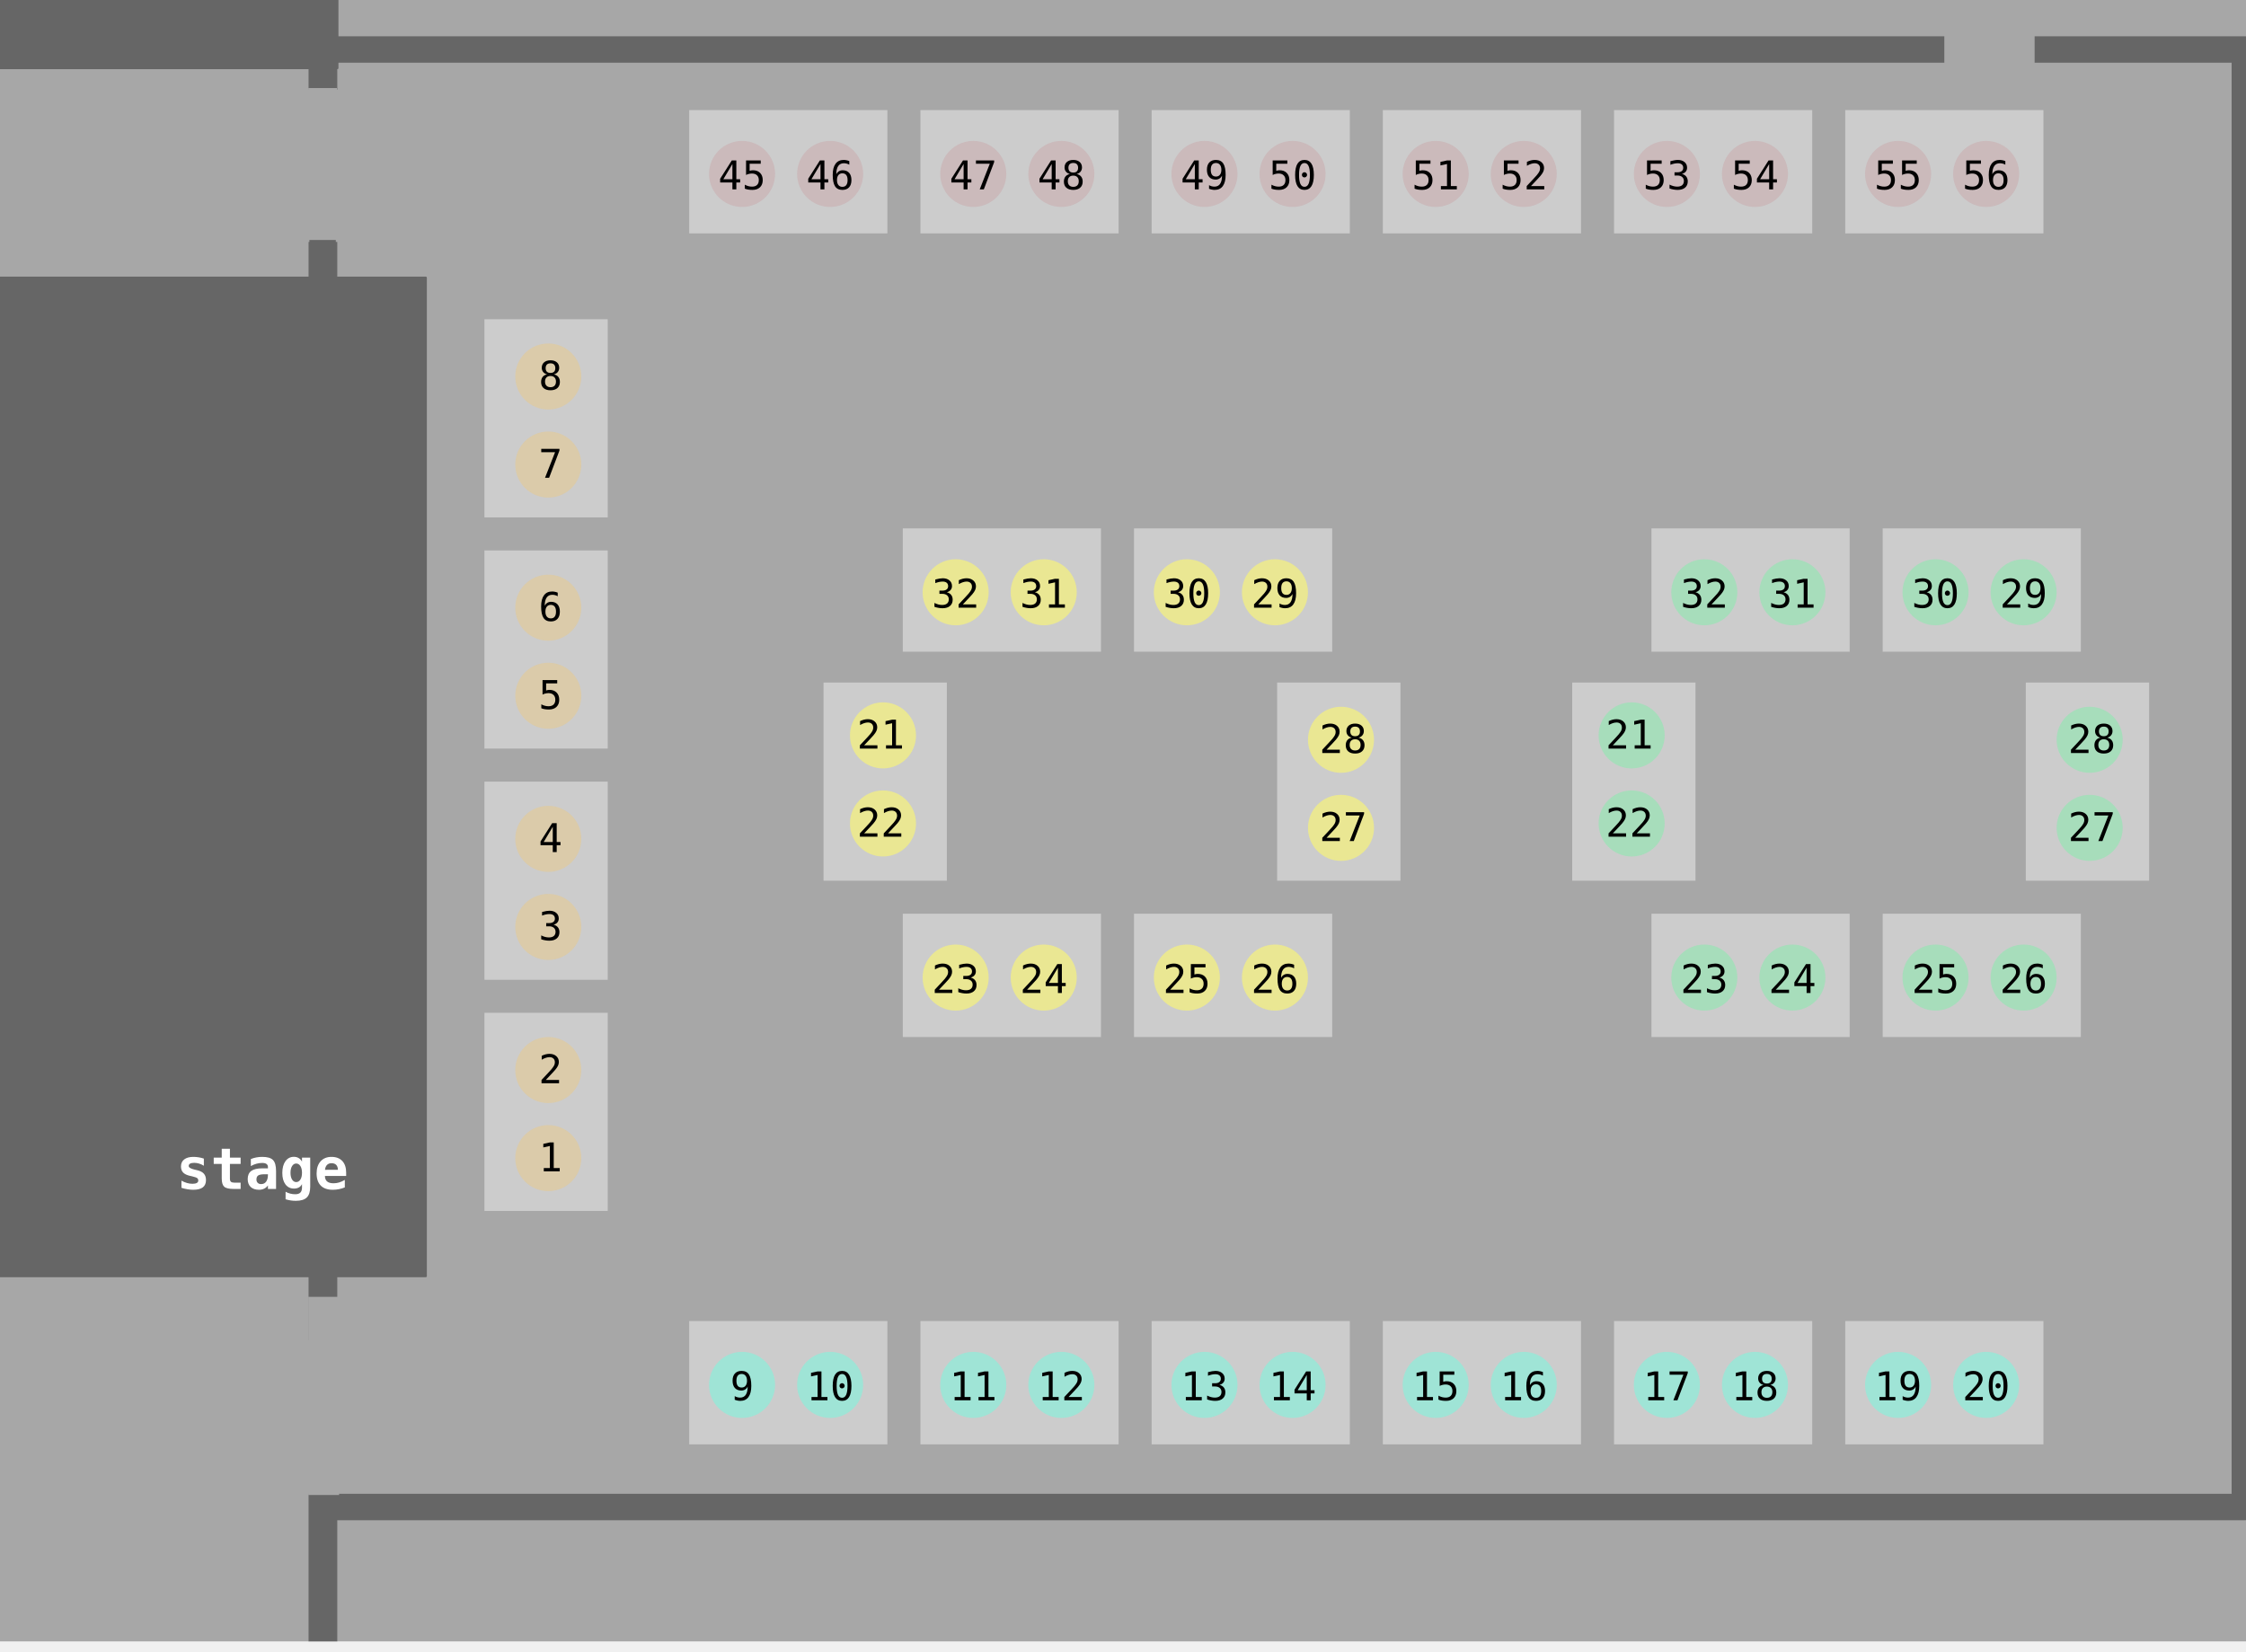
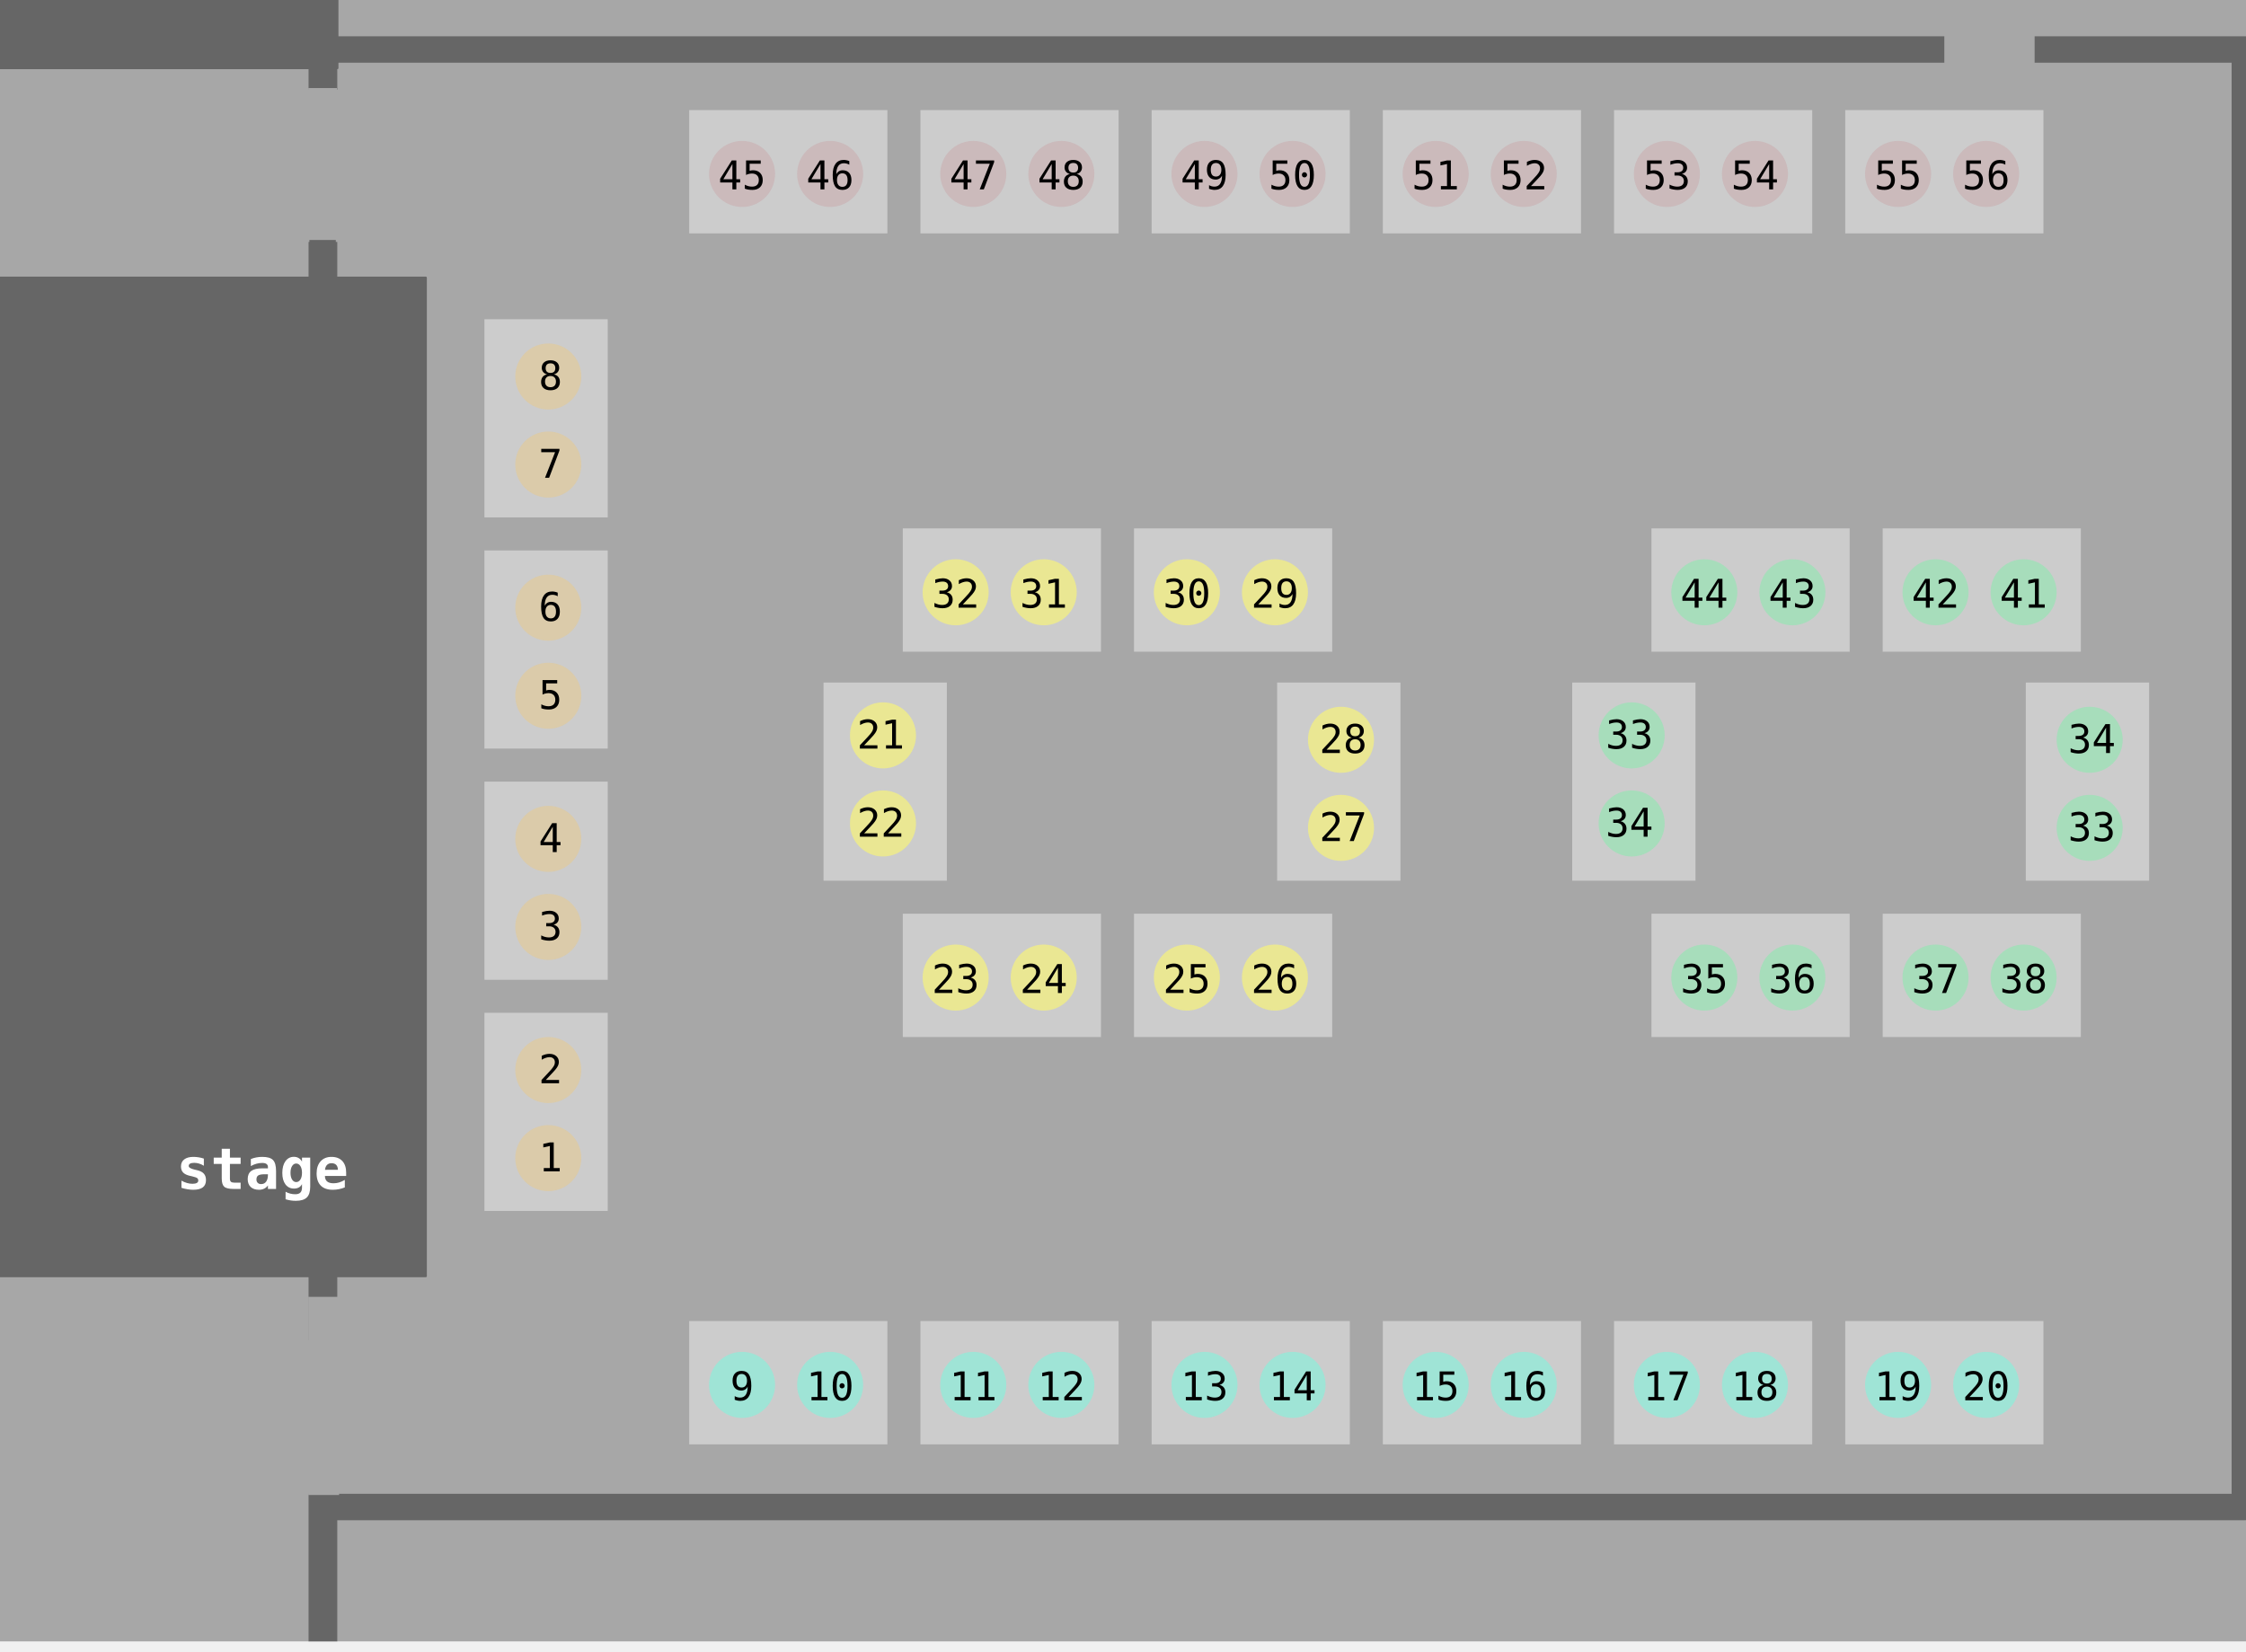
<svg xmlns="http://www.w3.org/2000/svg" version="1.1" viewBox="0.0 0.0 1020 750" fill="none" stroke="none" stroke-linecap="square" stroke-miterlimit="10">
  <style>
	text.desk:not(.selected) {
		font-weight: 500;
	}
	text.desk.selected {
		font-size: 36px;
	}
	circle.desk:not(.selected) {
		opacity: 80%;
	}
	circle.desk.selected {
		r: 30px;
	}
	rect.desk:not(.selected) {
	}
	rect.desk.selected {
		stroke-width: 20px;
		fill: #eee;
	}
	.larger.desk:not(.selected) {
		visibility: hidden;
	}
	 
	.floor {
		fill: #a7a7a7;
	}
</style>
  <clipPath id="p.0">
    <path d="m0 0l1051.722 0l0 745.488l-1051.722 0l0 -745.488z" clip-rule="nonzero" />
  </clipPath>
  <g clip-path="url(#p.0)">
    <path class="floor" fill="#f3f3f3" d="m0 0l1051.722 0l0 745.488l-1051.722 0z" fill-rule="evenodd" />
    <g id="struct">
      <path class="floor" stroke="#666666" stroke-width="12.0" stroke-linejoin="round" stroke-linecap="butt" d="m146.501 22.475l872.976 0l0 661.984l-872.976 0z" fill-rule="evenodd" />
      <path fill="#666666" d="m0 126.142l193.354 0l0 453.449l-193.354 0z" fill-rule="evenodd" />
      <path stroke="#666666" stroke-width="1.0" stroke-linejoin="round" stroke-linecap="butt" d="m0 126.142l193.354 0l0 453.449l-193.354 0z" fill-rule="evenodd" />
      <path fill="#666666" d="m0 -0.953l153.197 0l0 31.874l-153.197 0z" fill-rule="evenodd" />
      <path stroke="#666666" stroke-width="1.0" stroke-linejoin="round" stroke-linecap="butt" d="m0 -0.953l153.197 0l0 31.874l-153.197 0z" fill-rule="evenodd" />
      <path fill="#666666" d="m153.168 678.43l0 67.969l-13.039 0l0 -67.969z" fill-rule="evenodd" />
      <path fill="#666666" d="m153.167 407.202l0 201.512l-13.039 0l0 -201.512z" fill-rule="evenodd" />
      <path fill="#666666" d="m153.167 109.887l0 201.512l-13.039 0l0 -201.512z" fill-rule="evenodd" />
      <path fill="#666666" d="m153.168 -0.953l0 41.669l-13.039 0l0 -41.669z" fill-rule="evenodd" />
      <path class="floor" fill="#efefef" d="m140 589 l0 90 l14 0 l0 -90z" />
      <path class="floor" fill="#efefef" d="m883 30 l41 0 l0 -20 l-41 0z" />
      <path class="floor" fill="#efefef" d="m140 40 l0 69 l13 0 l0 -69z" />
    </g>
    <text fill="#fff" font-family="monospace" font-size="26" font-weight="600" x="80" y="540">stage</text>
    <g id="group-A" class="group">
      <g id="desk-A-1-2" transform="translate(220, 550) rotate(-90)">
        <rect class="desk desk-A-1 desk-A-2" fill="#ccc" x="0" y="0" width="90" height="56" />
        <rect class="desk larger desk-A-1 desk-A-2" fill="#ccc" x="-45" y="-28" width="180" height="112" />
        <circle class="desk desk-A-1" fill="#decaa1" cx="24" cy="29" r="15" />
        <circle class="desk desk-A-2" fill="#decaa1" cx="64" cy="29" r="15" />
        <text class="desk desk-A-1" fill="#000" text-anchor="middle" font-family="monospace" font-size="18" font-weight="400" x="30" y="-18" transform="rotate(90)">1</text>
        <text class="desk desk-A-2" fill="#000" text-anchor="middle" font-family="monospace" font-size="18" font-weight="400" x="30" y="-58" transform="rotate(90)">2</text>
      </g>
      <g id="desk-A-3-4" transform="translate(220, 445) rotate(-90)">
        <rect class="desk desk-A-3 desk-A-4" fill="#ccc" x="0" y="0" width="90" height="56" />
        <rect class="desk larger desk-A-3 desk-A-4" fill="#ccc" x="-45" y="-28" width="180" height="112" />
        <circle class="desk desk-A-3" fill="#decaa1" cx="24" cy="29" r="15" />
        <circle class="desk desk-A-4" fill="#decaa1" cx="64" cy="29" r="15" />
        <text class="desk desk-A-3" fill="#000" text-anchor="middle" font-family="monospace" font-size="18" font-weight="400" x="30" y="-18" transform="rotate(90)">3</text>
        <text class="desk desk-A-4" fill="#000" text-anchor="middle" font-family="monospace" font-size="18" font-weight="400" x="30" y="-58" transform="rotate(90)">4</text>
      </g>
      <g id="desk-A-5-6" transform="translate(220, 340) rotate(-90)">
        <rect class="desk desk-A-5 desk-A-6" fill="#ccc" x="0" y="0" width="90" height="56" />
        <rect class="desk larger desk-A-5 desk-A-6" fill="#ccc" x="-45" y="-28" width="180" height="112" />
        <circle class="desk desk-A-5" fill="#decaa1" cx="24" cy="29" r="15" />
        <circle class="desk desk-A-6" fill="#decaa1" cx="64" cy="29" r="15" />
        <text class="desk desk-A-5" fill="#000" text-anchor="middle" font-family="monospace" font-size="18" font-weight="400" x="30" y="-18" transform="rotate(90)">5</text>
        <text class="desk desk-A-6" fill="#000" text-anchor="middle" font-family="monospace" font-size="18" font-weight="400" x="30" y="-58" transform="rotate(90)">6</text>
      </g>
      <g id="desk-A-7-8" transform="translate(220, 235) rotate(-90)">
        <rect class="desk desk-A-7 desk-A-8" fill="#ccc" x="0" y="0" width="90" height="56" />
        <rect class="desk larger desk-A-7 desk-A-8" fill="#ccc" x="-45" y="-28" width="180" height="112" />
        <circle class="desk desk-A-7" fill="#decaa1" cx="24" cy="29" r="15" />
        <circle class="desk desk-A-8" fill="#decaa1" cx="64" cy="29" r="15" />
        <text class="desk desk-A-7" fill="#000" text-anchor="middle" font-family="monospace" font-size="18" font-weight="400" x="30" y="-18" transform="rotate(90)">7</text>
        <text class="desk desk-A-8" fill="#000" text-anchor="middle" font-family="monospace" font-size="18" font-weight="400" x="30" y="-58" transform="rotate(90)">8</text>
      </g>
    </g>
    <g id="group-B" class="group">
      <g id="desk-B-9-10" transform="translate(313, 600) rotate(0)">
        <rect class="desk desk-B-9 desk-B-10" fill="#ccc" x="0" y="0" width="90" height="56" />
        <rect class="desk larger desk-B-9 desk-B-10" fill="#ccc" x="-45" y="-28" width="180" height="112" />
        <circle class="desk desk-B-9" fill="#93ead8" cx="24" cy="29" r="15" />
        <circle class="desk desk-B-10" fill="#93ead8" cx="64" cy="29" r="15" />
        <text class="desk desk-B-9" fill="#000" text-anchor="middle" font-family="monospace" font-size="18" font-weight="400" x="24" y="36">9</text>
        <text class="desk desk-B-10" fill="#000" text-anchor="middle" font-family="monospace" font-size="18" font-weight="400" x="64" y="36">10</text>
      </g>
      <g id="desk-B-11-12" transform="translate(418, 600) rotate(0)">
        <rect class="desk desk-B-11 desk-B-12" fill="#ccc" x="0" y="0" width="90" height="56" />
        <rect class="desk larger desk-B-11 desk-B-12" fill="#ccc" x="-45" y="-28" width="180" height="112" />
        <circle class="desk desk-B-11" fill="#93ead8" cx="24" cy="29" r="15" />
        <circle class="desk desk-B-12" fill="#93ead8" cx="64" cy="29" r="15" />
        <text class="desk desk-B-11" fill="#000" text-anchor="middle" font-family="monospace" font-size="18" font-weight="400" x="24" y="36">11</text>
        <text class="desk desk-B-12" fill="#000" text-anchor="middle" font-family="monospace" font-size="18" font-weight="400" x="64" y="36">12</text>
      </g>
      <g id="desk-B-13-14" transform="translate(523, 600) rotate(0)">
        <rect class="desk desk-B-13 desk-B-14" fill="#ccc" x="0" y="0" width="90" height="56" />
        <rect class="desk larger desk-B-13 desk-B-14" fill="#ccc" x="-45" y="-28" width="180" height="112" />
        <circle class="desk desk-B-13" fill="#93ead8" cx="24" cy="29" r="15" />
        <circle class="desk desk-B-14" fill="#93ead8" cx="64" cy="29" r="15" />
        <text class="desk desk-B-13" fill="#000" text-anchor="middle" font-family="monospace" font-size="18" font-weight="400" x="24" y="36">13</text>
        <text class="desk desk-B-14" fill="#000" text-anchor="middle" font-family="monospace" font-size="18" font-weight="400" x="64" y="36">14</text>
      </g>
      <g id="desk-B-15-16" transform="translate(628, 600) rotate(0)">
        <rect class="desk desk-B-15 desk-B-16" fill="#ccc" x="0" y="0" width="90" height="56" />
        <rect class="desk larger desk-B-15 desk-B-16" fill="#ccc" x="-45" y="-28" width="180" height="112" />
        <circle class="desk desk-B-15" fill="#93ead8" cx="24" cy="29" r="15" />
        <circle class="desk desk-B-16" fill="#93ead8" cx="64" cy="29" r="15" />
        <text class="desk desk-B-15" fill="#000" text-anchor="middle" font-family="monospace" font-size="18" font-weight="400" x="24" y="36">15</text>
        <text class="desk desk-B-16" fill="#000" text-anchor="middle" font-family="monospace" font-size="18" font-weight="400" x="64" y="36">16</text>
      </g>
      <g id="desk-B-17-18" transform="translate(733, 600) rotate(0)">
        <rect class="desk desk-B-17 desk-B-18" fill="#ccc" x="0" y="0" width="90" height="56" />
        <rect class="desk larger desk-B-17 desk-B-18" fill="#ccc" x="-45" y="-28" width="180" height="112" />
        <circle class="desk desk-B-17" fill="#93ead8" cx="24" cy="29" r="15" />
        <circle class="desk desk-B-18" fill="#93ead8" cx="64" cy="29" r="15" />
        <text class="desk desk-B-17" fill="#000" text-anchor="middle" font-family="monospace" font-size="18" font-weight="400" x="24" y="36">17</text>
        <text class="desk desk-B-18" fill="#000" text-anchor="middle" font-family="monospace" font-size="18" font-weight="400" x="64" y="36">18</text>
      </g>
      <g id="desk-B-19-20" transform="translate(838, 600) rotate(0)">
        <rect class="desk desk-B-19 desk-B-20" fill="#ccc" x="0" y="0" width="90" height="56" />
        <rect class="desk larger desk-B-19 desk-B-20" fill="#ccc" x="-45" y="-28" width="180" height="112" />
        <circle class="desk desk-B-19" fill="#93ead8" cx="24" cy="29" r="15" />
        <circle class="desk desk-B-20" fill="#93ead8" cx="64" cy="29" r="15" />
        <text class="desk desk-B-19" fill="#000" text-anchor="middle" font-family="monospace" font-size="18" font-weight="400" x="24" y="36">19</text>
        <text class="desk desk-B-20" fill="#000" text-anchor="middle" font-family="monospace" font-size="18" font-weight="400" x="64" y="36">20</text>
      </g>
    </g>
    <g id="group-C" class="group">
      <g id="desk-C-21-22" transform="translate(430, 310) rotate(90)">
        <rect class="desk desk-C-21 desk-C-22" fill="#ccc" x="0" y="0" width="90" height="56" />
        <rect class="desk larger desk-C-21 desk-C-22" fill="#ccc" x="-45" y="-28" width="180" height="112" />
        <circle class="desk desk-C-21" fill="#f1ee84" cx="24" cy="29" r="15" />
        <circle class="desk desk-C-22" fill="#f1ee84" cx="64" cy="29" r="15" />
        <text class="desk desk-C-21" fill="#000" text-anchor="middle" font-family="monospace" font-size="18" font-weight="400" x="-30" y="30" transform="rotate(-90)">21</text>
        <text class="desk desk-C-22" fill="#000" text-anchor="middle" font-family="monospace" font-size="18" font-weight="400" x="-30" y="70" transform="rotate(-90)">22</text>
      </g>
      <g id="desk-C-23-24" transform="translate(410, 415) rotate(0)">
        <rect class="desk desk-C-23 desk-C-24" fill="#ccc" x="0" y="0" width="90" height="56" />
        <rect class="desk larger desk-C-23 desk-C-24" fill="#ccc" x="-45" y="-28" width="180" height="112" />
        <circle class="desk desk-C-23" fill="#f1ee84" cx="24" cy="29" r="15" />
        <circle class="desk desk-C-24" fill="#f1ee84" cx="64" cy="29" r="15" />
        <text class="desk desk-C-23" fill="#000" text-anchor="middle" font-family="monospace" font-size="18" font-weight="400" x="24" y="36">23</text>
        <text class="desk desk-C-24" fill="#000" text-anchor="middle" font-family="monospace" font-size="18" font-weight="400" x="64" y="36">24</text>
      </g>
      <g id="desk-C-25-26" transform="translate(515, 415) rotate(0)">
        <rect class="desk desk-C-25 desk-C-26" fill="#ccc" x="0" y="0" width="90" height="56" />
        <rect class="desk larger desk-C-25 desk-C-26" fill="#ccc" x="-45" y="-28" width="180" height="112" />
        <circle class="desk desk-C-25" fill="#f1ee84" cx="24" cy="29" r="15" />
        <circle class="desk desk-C-26" fill="#f1ee84" cx="64" cy="29" r="15" />
        <text class="desk desk-C-25" fill="#000" text-anchor="middle" font-family="monospace" font-size="18" font-weight="400" x="24" y="36">25</text>
        <text class="desk desk-C-26" fill="#000" text-anchor="middle" font-family="monospace" font-size="18" font-weight="400" x="64" y="36">26</text>
      </g>
      <g id="desk-C-27-28" transform="translate(580, 400) rotate(-90)">
        <rect class="desk desk-C-27 desk-C-28" fill="#ccc" x="0" y="0" width="90" height="56" />
        <rect class="desk larger desk-C-27 desk-C-28" fill="#ccc" x="-45" y="-28" width="180" height="112" />
        <circle class="desk desk-C-27" fill="#f1ee84" cx="24" cy="29" r="15" />
        <circle class="desk desk-C-28" fill="#f1ee84" cx="64" cy="29" r="15" />
        <text class="desk desk-C-27" fill="#000" text-anchor="middle" font-family="monospace" font-size="18" font-weight="400" x="30" y="-18" transform="rotate(90)">27</text>
        <text class="desk desk-C-28" fill="#000" text-anchor="middle" font-family="monospace" font-size="18" font-weight="400" x="30" y="-58" transform="rotate(90)">28</text>
      </g>
      <g id="desk-C-30-29" transform="translate(515, 240) rotate(0)">
        <rect class="desk desk-C-30 desk-C-29" fill="#ccc" x="0" y="0" width="90" height="56" />
        <rect class="desk larger desk-C-30 desk-C-29" fill="#ccc" x="-45" y="-28" width="180" height="112" />
        <circle class="desk desk-C-30" fill="#f1ee84" cx="24" cy="29" r="15" />
        <circle class="desk desk-C-29" fill="#f1ee84" cx="64" cy="29" r="15" />
        <text class="desk desk-C-30" fill="#000" text-anchor="middle" font-family="monospace" font-size="18" font-weight="400" x="24" y="36">30</text>
        <text class="desk desk-C-29" fill="#000" text-anchor="middle" font-family="monospace" font-size="18" font-weight="400" x="64" y="36">29</text>
      </g>
      <g id="desk-C-32-31" transform="translate(410, 240) rotate(0)">
        <rect class="desk desk-C-32 desk-C-31" fill="#ccc" x="0" y="0" width="90" height="56" />
        <rect class="desk larger desk-C-32 desk-C-31" fill="#ccc" x="-45" y="-28" width="180" height="112" />
        <circle class="desk desk-C-32" fill="#f1ee84" cx="24" cy="29" r="15" />
        <circle class="desk desk-C-31" fill="#f1ee84" cx="64" cy="29" r="15" />
        <text class="desk desk-C-32" fill="#000" text-anchor="middle" font-family="monospace" font-size="18" font-weight="400" x="24" y="36">32</text>
        <text class="desk desk-C-31" fill="#000" text-anchor="middle" font-family="monospace" font-size="18" font-weight="400" x="64" y="36">31</text>
      </g>
    </g>
    <g id="group-D" class="group">
-       <g id="desk-D-21-22" transform="translate(770, 310) rotate(90)">
-         <rect class="desk desk-D-21 desk-D-22" fill="#ccc" x="0" y="0" width="90" height="56" />
-         <rect class="desk larger desk-D-21 desk-D-22" fill="#ccc" x="-45" y="-28" width="180" height="112" />
-         <circle class="desk desk-D-21" fill="#9de1b7" cx="24" cy="29" r="15" />
-         <circle class="desk desk-D-22" fill="#9de1b7" cx="64" cy="29" r="15" />
-         <text class="desk desk-D-21" fill="#000" text-anchor="middle" font-family="monospace" font-size="18" font-weight="400" x="-30" y="30" transform="rotate(-90)">21</text>
-         <text class="desk desk-D-22" fill="#000" text-anchor="middle" font-family="monospace" font-size="18" font-weight="400" x="-30" y="70" transform="rotate(-90)">22</text>
-       </g>
-       <g id="desk-D-23-24" transform="translate(750, 415) rotate(0)">
-         <rect class="desk desk-D-23 desk-D-24" fill="#ccc" x="0" y="0" width="90" height="56" />
-         <rect class="desk larger desk-D-23 desk-D-24" fill="#ccc" x="-45" y="-28" width="180" height="112" />
-         <circle class="desk desk-D-23" fill="#9de1b7" cx="24" cy="29" r="15" />
-         <circle class="desk desk-D-24" fill="#9de1b7" cx="64" cy="29" r="15" />
-         <text class="desk desk-D-23" fill="#000" text-anchor="middle" font-family="monospace" font-size="18" font-weight="400" x="24" y="36">23</text>
-         <text class="desk desk-D-24" fill="#000" text-anchor="middle" font-family="monospace" font-size="18" font-weight="400" x="64" y="36">24</text>
-       </g>
-       <g id="desk-D-25-26" transform="translate(855, 415) rotate(0)">
-         <rect class="desk desk-D-25 desk-D-26" fill="#ccc" x="0" y="0" width="90" height="56" />
-         <rect class="desk larger desk-D-25 desk-D-26" fill="#ccc" x="-45" y="-28" width="180" height="112" />
-         <circle class="desk desk-D-25" fill="#9de1b7" cx="24" cy="29" r="15" />
-         <circle class="desk desk-D-26" fill="#9de1b7" cx="64" cy="29" r="15" />
-         <text class="desk desk-D-25" fill="#000" text-anchor="middle" font-family="monospace" font-size="18" font-weight="400" x="24" y="36">25</text>
-         <text class="desk desk-D-26" fill="#000" text-anchor="middle" font-family="monospace" font-size="18" font-weight="400" x="64" y="36">26</text>
-       </g>
-       <g id="desk-D-27-28" transform="translate(920, 400) rotate(-90)">
-         <rect class="desk desk-D-27 desk-D-28" fill="#ccc" x="0" y="0" width="90" height="56" />
-         <rect class="desk larger desk-D-27 desk-D-28" fill="#ccc" x="-45" y="-28" width="180" height="112" />
-         <circle class="desk desk-D-27" fill="#9de1b7" cx="24" cy="29" r="15" />
-         <circle class="desk desk-D-28" fill="#9de1b7" cx="64" cy="29" r="15" />
-         <text class="desk desk-D-27" fill="#000" text-anchor="middle" font-family="monospace" font-size="18" font-weight="400" x="30" y="-18" transform="rotate(90)">27</text>
-         <text class="desk desk-D-28" fill="#000" text-anchor="middle" font-family="monospace" font-size="18" font-weight="400" x="30" y="-58" transform="rotate(90)">28</text>
-       </g>
-       <g id="desk-D-30-29" transform="translate(855, 240) rotate(0)">
-         <rect class="desk desk-D-30 desk-D-29" fill="#ccc" x="0" y="0" width="90" height="56" />
-         <rect class="desk larger desk-D-30 desk-D-29" fill="#ccc" x="-45" y="-28" width="180" height="112" />
-         <circle class="desk desk-D-30" fill="#9de1b7" cx="24" cy="29" r="15" />
-         <circle class="desk desk-D-29" fill="#9de1b7" cx="64" cy="29" r="15" />
-         <text class="desk desk-D-30" fill="#000" text-anchor="middle" font-family="monospace" font-size="18" font-weight="400" x="24" y="36">30</text>
-         <text class="desk desk-D-29" fill="#000" text-anchor="middle" font-family="monospace" font-size="18" font-weight="400" x="64" y="36">29</text>
-       </g>
-       <g id="desk-D-32-31" transform="translate(750, 240) rotate(0)">
-         <rect class="desk desk-D-32 desk-D-31" fill="#ccc" x="0" y="0" width="90" height="56" />
-         <rect class="desk larger desk-D-32 desk-D-31" fill="#ccc" x="-45" y="-28" width="180" height="112" />
-         <circle class="desk desk-D-32" fill="#9de1b7" cx="24" cy="29" r="15" />
-         <circle class="desk desk-D-31" fill="#9de1b7" cx="64" cy="29" r="15" />
-         <text class="desk desk-D-32" fill="#000" text-anchor="middle" font-family="monospace" font-size="18" font-weight="400" x="24" y="36">32</text>
-         <text class="desk desk-D-31" fill="#000" text-anchor="middle" font-family="monospace" font-size="18" font-weight="400" x="64" y="36">31</text>
+       <g id="desk-D-33-34" transform="translate(770, 310) rotate(90)">
+         <rect class="desk desk-D-33 desk-D-34" fill="#ccc" x="0" y="0" width="90" height="56" />
+         <rect class="desk larger desk-D-33 desk-D-34" fill="#ccc" x="-45" y="-28" width="180" height="112" />
+         <circle class="desk desk-D-33" fill="#9de1b7" cx="24" cy="29" r="15" />
+         <circle class="desk desk-D-34" fill="#9de1b7" cx="64" cy="29" r="15" />
+         <text class="desk desk-D-33" fill="#000" text-anchor="middle" font-family="monospace" font-size="18" font-weight="400" x="-30" y="30" transform="rotate(-90)">33</text>
+         <text class="desk desk-D-34" fill="#000" text-anchor="middle" font-family="monospace" font-size="18" font-weight="400" x="-30" y="70" transform="rotate(-90)">34</text>
+       </g>
+       <g id="desk-D-35-36" transform="translate(750, 415) rotate(0)">
+         <rect class="desk desk-D-35 desk-D-36" fill="#ccc" x="0" y="0" width="90" height="56" />
+         <rect class="desk larger desk-D-35 desk-D-36" fill="#ccc" x="-45" y="-28" width="180" height="112" />
+         <circle class="desk desk-D-35" fill="#9de1b7" cx="24" cy="29" r="15" />
+         <circle class="desk desk-D-36" fill="#9de1b7" cx="64" cy="29" r="15" />
+         <text class="desk desk-D-35" fill="#000" text-anchor="middle" font-family="monospace" font-size="18" font-weight="400" x="24" y="36">35</text>
+         <text class="desk desk-D-36" fill="#000" text-anchor="middle" font-family="monospace" font-size="18" font-weight="400" x="64" y="36">36</text>
+       </g>
+       <g id="desk-D-37-38" transform="translate(855, 415) rotate(0)">
+         <rect class="desk desk-D-37 desk-D-38" fill="#ccc" x="0" y="0" width="90" height="56" />
+         <rect class="desk larger desk-D-37 desk-D-38" fill="#ccc" x="-45" y="-28" width="180" height="112" />
+         <circle class="desk desk-D-37" fill="#9de1b7" cx="24" cy="29" r="15" />
+         <circle class="desk desk-D-38" fill="#9de1b7" cx="64" cy="29" r="15" />
+         <text class="desk desk-D-37" fill="#000" text-anchor="middle" font-family="monospace" font-size="18" font-weight="400" x="24" y="36">37</text>
+         <text class="desk desk-D-38" fill="#000" text-anchor="middle" font-family="monospace" font-size="18" font-weight="400" x="64" y="36">38</text>
+       </g>
+       <g id="desk-D-33-34" transform="translate(920, 400) rotate(-90)">
+         <rect class="desk desk-D-33 desk-D-34" fill="#ccc" x="0" y="0" width="90" height="56" />
+         <rect class="desk larger desk-D-33 desk-D-34" fill="#ccc" x="-45" y="-28" width="180" height="112" />
+         <circle class="desk desk-D-33" fill="#9de1b7" cx="24" cy="29" r="15" />
+         <circle class="desk desk-D-34" fill="#9de1b7" cx="64" cy="29" r="15" />
+         <text class="desk desk-D-33" fill="#000" text-anchor="middle" font-family="monospace" font-size="18" font-weight="400" x="30" y="-18" transform="rotate(90)">33</text>
+         <text class="desk desk-D-34" fill="#000" text-anchor="middle" font-family="monospace" font-size="18" font-weight="400" x="30" y="-58" transform="rotate(90)">34</text>
+       </g>
+       <g id="desk-D-42-41" transform="translate(855, 240) rotate(0)">
+         <rect class="desk desk-D-42 desk-D-41" fill="#ccc" x="0" y="0" width="90" height="56" />
+         <rect class="desk larger desk-D-42 desk-D-41" fill="#ccc" x="-45" y="-28" width="180" height="112" />
+         <circle class="desk desk-D-42" fill="#9de1b7" cx="24" cy="29" r="15" />
+         <circle class="desk desk-D-41" fill="#9de1b7" cx="64" cy="29" r="15" />
+         <text class="desk desk-D-42" fill="#000" text-anchor="middle" font-family="monospace" font-size="18" font-weight="400" x="24" y="36">42</text>
+         <text class="desk desk-D-41" fill="#000" text-anchor="middle" font-family="monospace" font-size="18" font-weight="400" x="64" y="36">41</text>
+       </g>
+       <g id="desk-D-44-43" transform="translate(750, 240) rotate(0)">
+         <rect class="desk desk-D-44 desk-D-43" fill="#ccc" x="0" y="0" width="90" height="56" />
+         <rect class="desk larger desk-D-44 desk-D-43" fill="#ccc" x="-45" y="-28" width="180" height="112" />
+         <circle class="desk desk-D-44" fill="#9de1b7" cx="24" cy="29" r="15" />
+         <circle class="desk desk-D-43" fill="#9de1b7" cx="64" cy="29" r="15" />
+         <text class="desk desk-D-44" fill="#000" text-anchor="middle" font-family="monospace" font-size="18" font-weight="400" x="24" y="36">44</text>
+         <text class="desk desk-D-43" fill="#000" text-anchor="middle" font-family="monospace" font-size="18" font-weight="400" x="64" y="36">43</text>
      </g>
    </g>
    <g id="group-E" class="group">
      <g id="desk-E-45-46" transform="translate(313, 50) rotate(0)">
        <rect class="desk desk-E-45 desk-E-46" fill="#ccc" x="0" y="0" width="90" height="56" />
        <rect class="desk larger desk-E-45 desk-E-46" fill="#ccc" x="-45" y="-28" width="180" height="112" />
        <circle class="desk desk-E-45" fill="#cab5b7" cx="24" cy="29" r="15" />
        <circle class="desk desk-E-46" fill="#cab5b7" cx="64" cy="29" r="15" />
        <text class="desk desk-E-45" fill="#000" text-anchor="middle" font-family="monospace" font-size="18" font-weight="400" x="24" y="36">45</text>
        <text class="desk desk-E-46" fill="#000" text-anchor="middle" font-family="monospace" font-size="18" font-weight="400" x="64" y="36">46</text>
      </g>
      <g id="desk-E-47-48" transform="translate(418, 50) rotate(0)">
        <rect class="desk desk-E-47 desk-E-48" fill="#ccc" x="0" y="0" width="90" height="56" />
        <rect class="desk larger desk-E-47 desk-E-48" fill="#ccc" x="-45" y="-28" width="180" height="112" />
        <circle class="desk desk-E-47" fill="#cab5b7" cx="24" cy="29" r="15" />
        <circle class="desk desk-E-48" fill="#cab5b7" cx="64" cy="29" r="15" />
        <text class="desk desk-E-47" fill="#000" text-anchor="middle" font-family="monospace" font-size="18" font-weight="400" x="24" y="36">47</text>
        <text class="desk desk-E-48" fill="#000" text-anchor="middle" font-family="monospace" font-size="18" font-weight="400" x="64" y="36">48</text>
      </g>
      <g id="desk-E-49-50" transform="translate(523, 50) rotate(0)">
        <rect class="desk desk-E-49 desk-E-50" fill="#ccc" x="0" y="0" width="90" height="56" />
        <rect class="desk larger desk-E-49 desk-E-50" fill="#ccc" x="-45" y="-28" width="180" height="112" />
        <circle class="desk desk-E-49" fill="#cab5b7" cx="24" cy="29" r="15" />
        <circle class="desk desk-E-50" fill="#cab5b7" cx="64" cy="29" r="15" />
        <text class="desk desk-E-49" fill="#000" text-anchor="middle" font-family="monospace" font-size="18" font-weight="400" x="24" y="36">49</text>
        <text class="desk desk-E-50" fill="#000" text-anchor="middle" font-family="monospace" font-size="18" font-weight="400" x="64" y="36">50</text>
      </g>
      <g id="desk-E-51-52" transform="translate(628, 50) rotate(0)">
        <rect class="desk desk-E-51 desk-E-52" fill="#ccc" x="0" y="0" width="90" height="56" />
        <rect class="desk larger desk-E-51 desk-E-52" fill="#ccc" x="-45" y="-28" width="180" height="112" />
        <circle class="desk desk-E-51" fill="#cab5b7" cx="24" cy="29" r="15" />
        <circle class="desk desk-E-52" fill="#cab5b7" cx="64" cy="29" r="15" />
        <text class="desk desk-E-51" fill="#000" text-anchor="middle" font-family="monospace" font-size="18" font-weight="400" x="24" y="36">51</text>
        <text class="desk desk-E-52" fill="#000" text-anchor="middle" font-family="monospace" font-size="18" font-weight="400" x="64" y="36">52</text>
      </g>
      <g id="desk-E-53-54" transform="translate(733, 50) rotate(0)">
        <rect class="desk desk-E-53 desk-E-54" fill="#ccc" x="0" y="0" width="90" height="56" />
        <rect class="desk larger desk-E-53 desk-E-54" fill="#ccc" x="-45" y="-28" width="180" height="112" />
        <circle class="desk desk-E-53" fill="#cab5b7" cx="24" cy="29" r="15" />
        <circle class="desk desk-E-54" fill="#cab5b7" cx="64" cy="29" r="15" />
        <text class="desk desk-E-53" fill="#000" text-anchor="middle" font-family="monospace" font-size="18" font-weight="400" x="24" y="36">53</text>
        <text class="desk desk-E-54" fill="#000" text-anchor="middle" font-family="monospace" font-size="18" font-weight="400" x="64" y="36">54</text>
      </g>
      <g id="desk-E-55-56" transform="translate(838, 50) rotate(0)">
        <rect class="desk desk-E-55 desk-E-56" fill="#ccc" x="0" y="0" width="90" height="56" />
        <rect class="desk larger desk-E-55 desk-E-56" fill="#ccc" x="-45" y="-28" width="180" height="112" />
        <circle class="desk desk-E-55" fill="#cab5b7" cx="24" cy="29" r="15" />
        <circle class="desk desk-E-56" fill="#cab5b7" cx="64" cy="29" r="15" />
        <text class="desk desk-E-55" fill="#000" text-anchor="middle" font-family="monospace" font-size="18" font-weight="400" x="24" y="36">55</text>
        <text class="desk desk-E-56" fill="#000" text-anchor="middle" font-family="monospace" font-size="18" font-weight="400" x="64" y="36">56</text>
      </g>
    </g>
  </g>
</svg>
